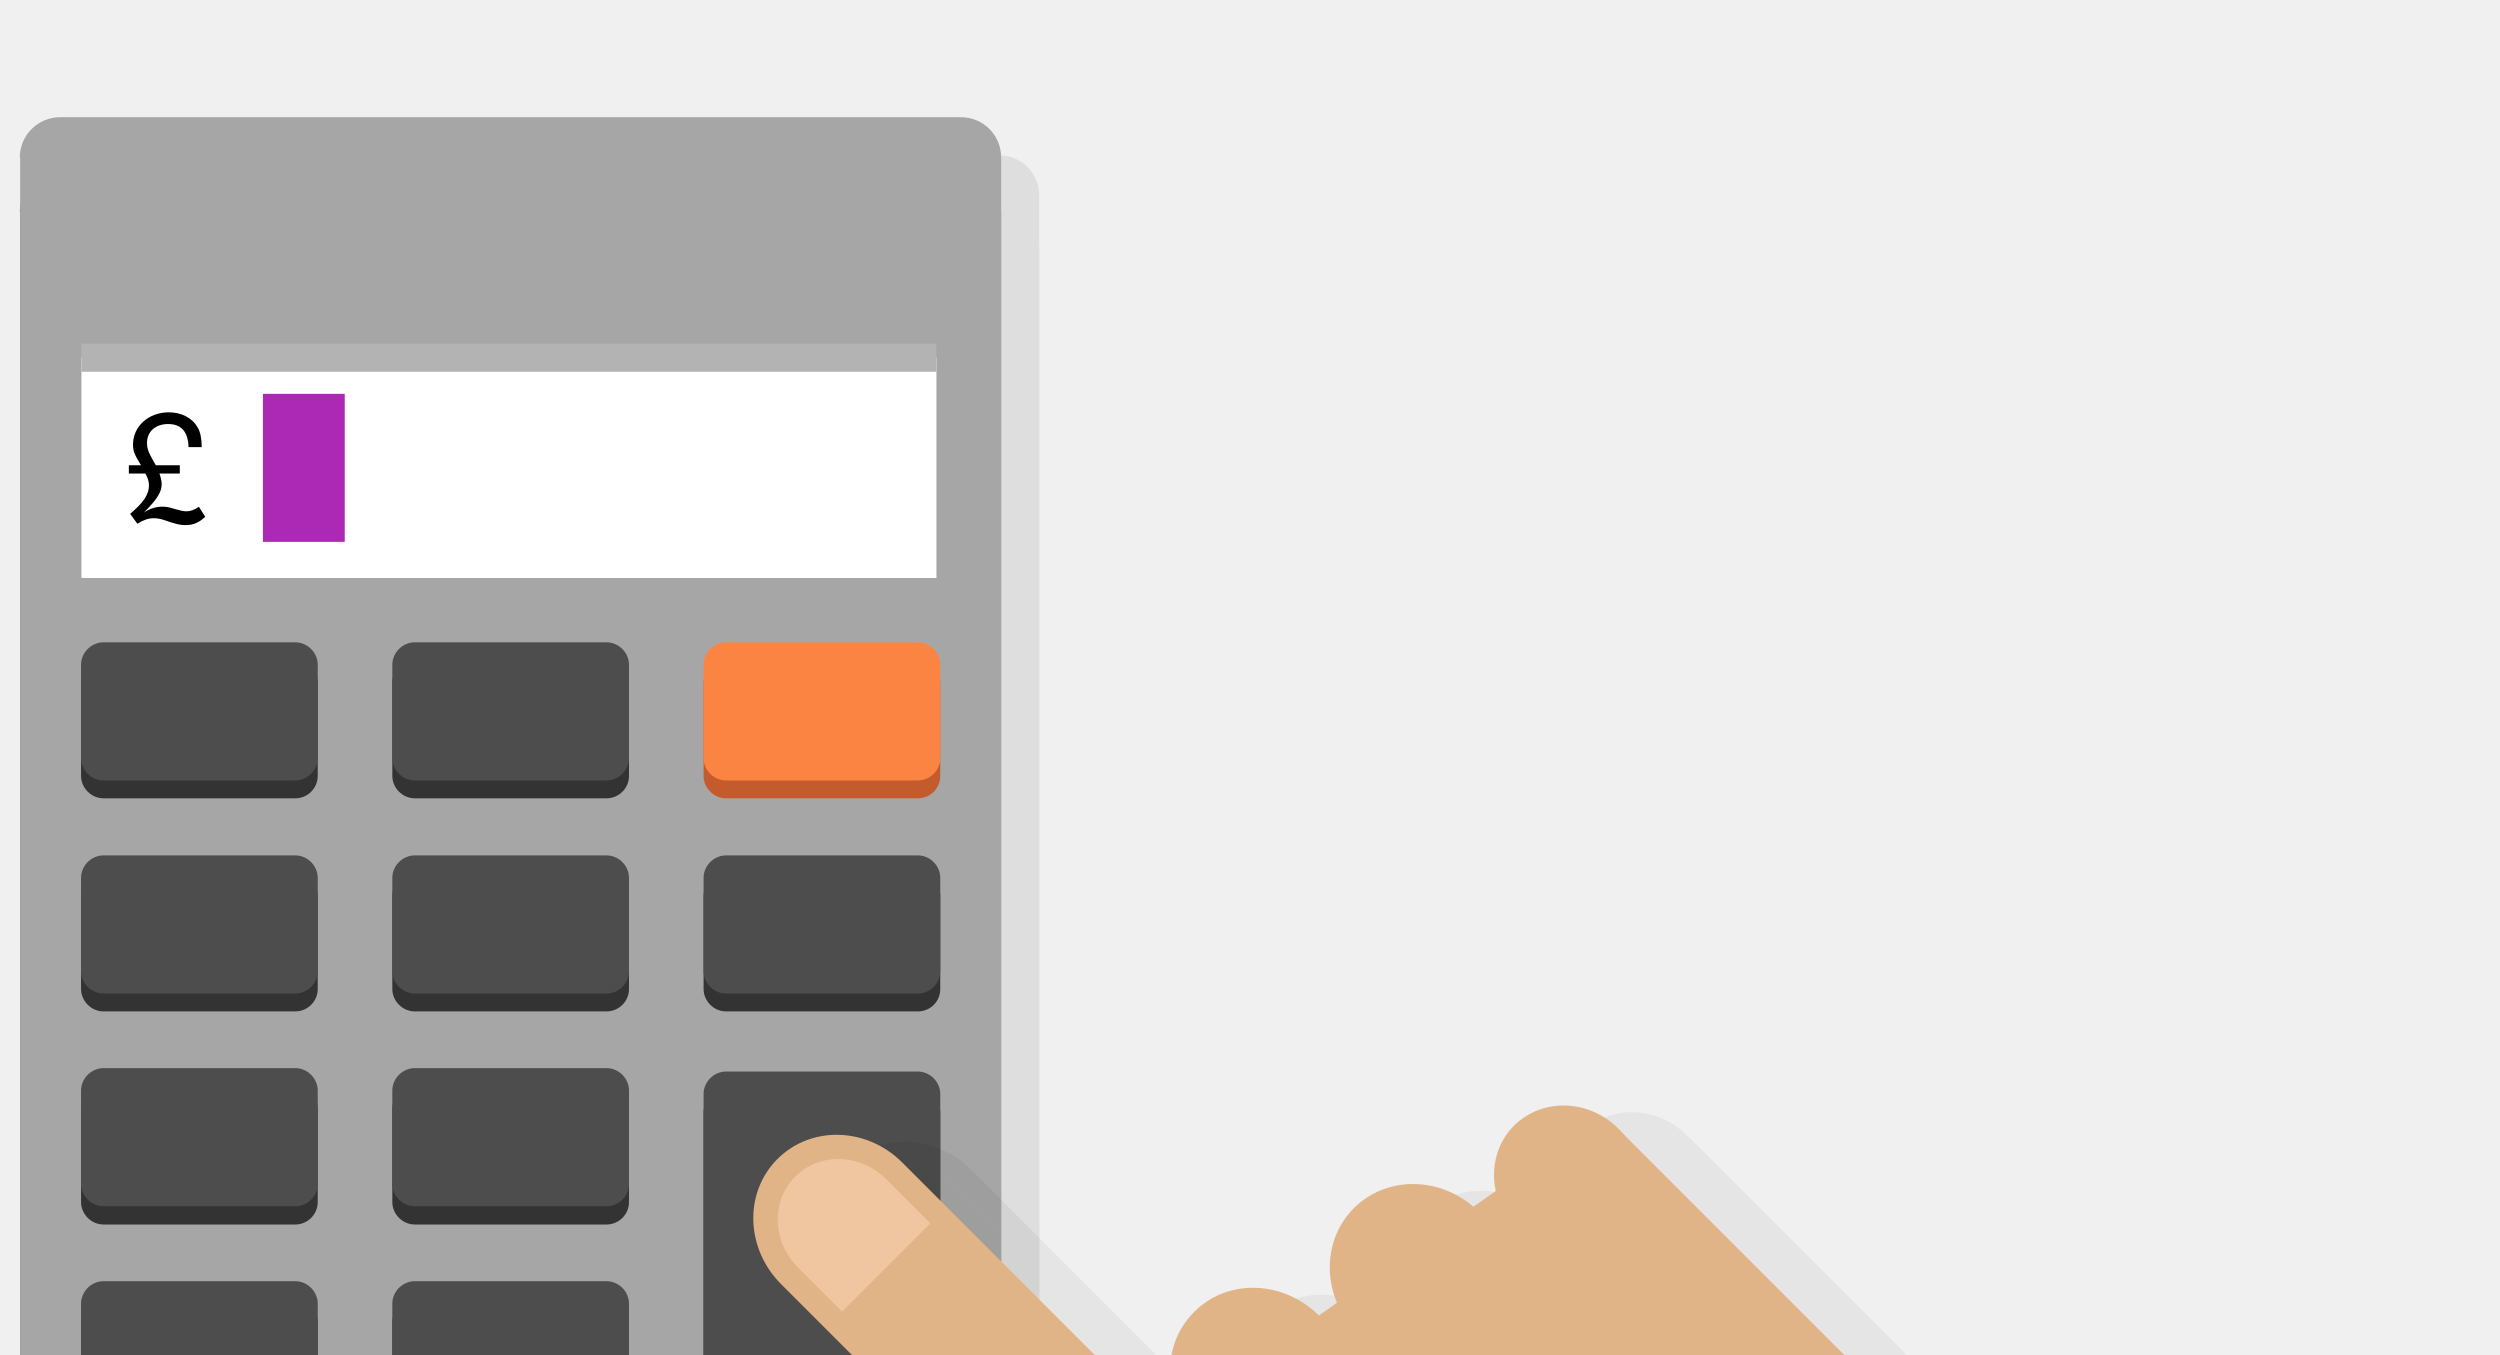
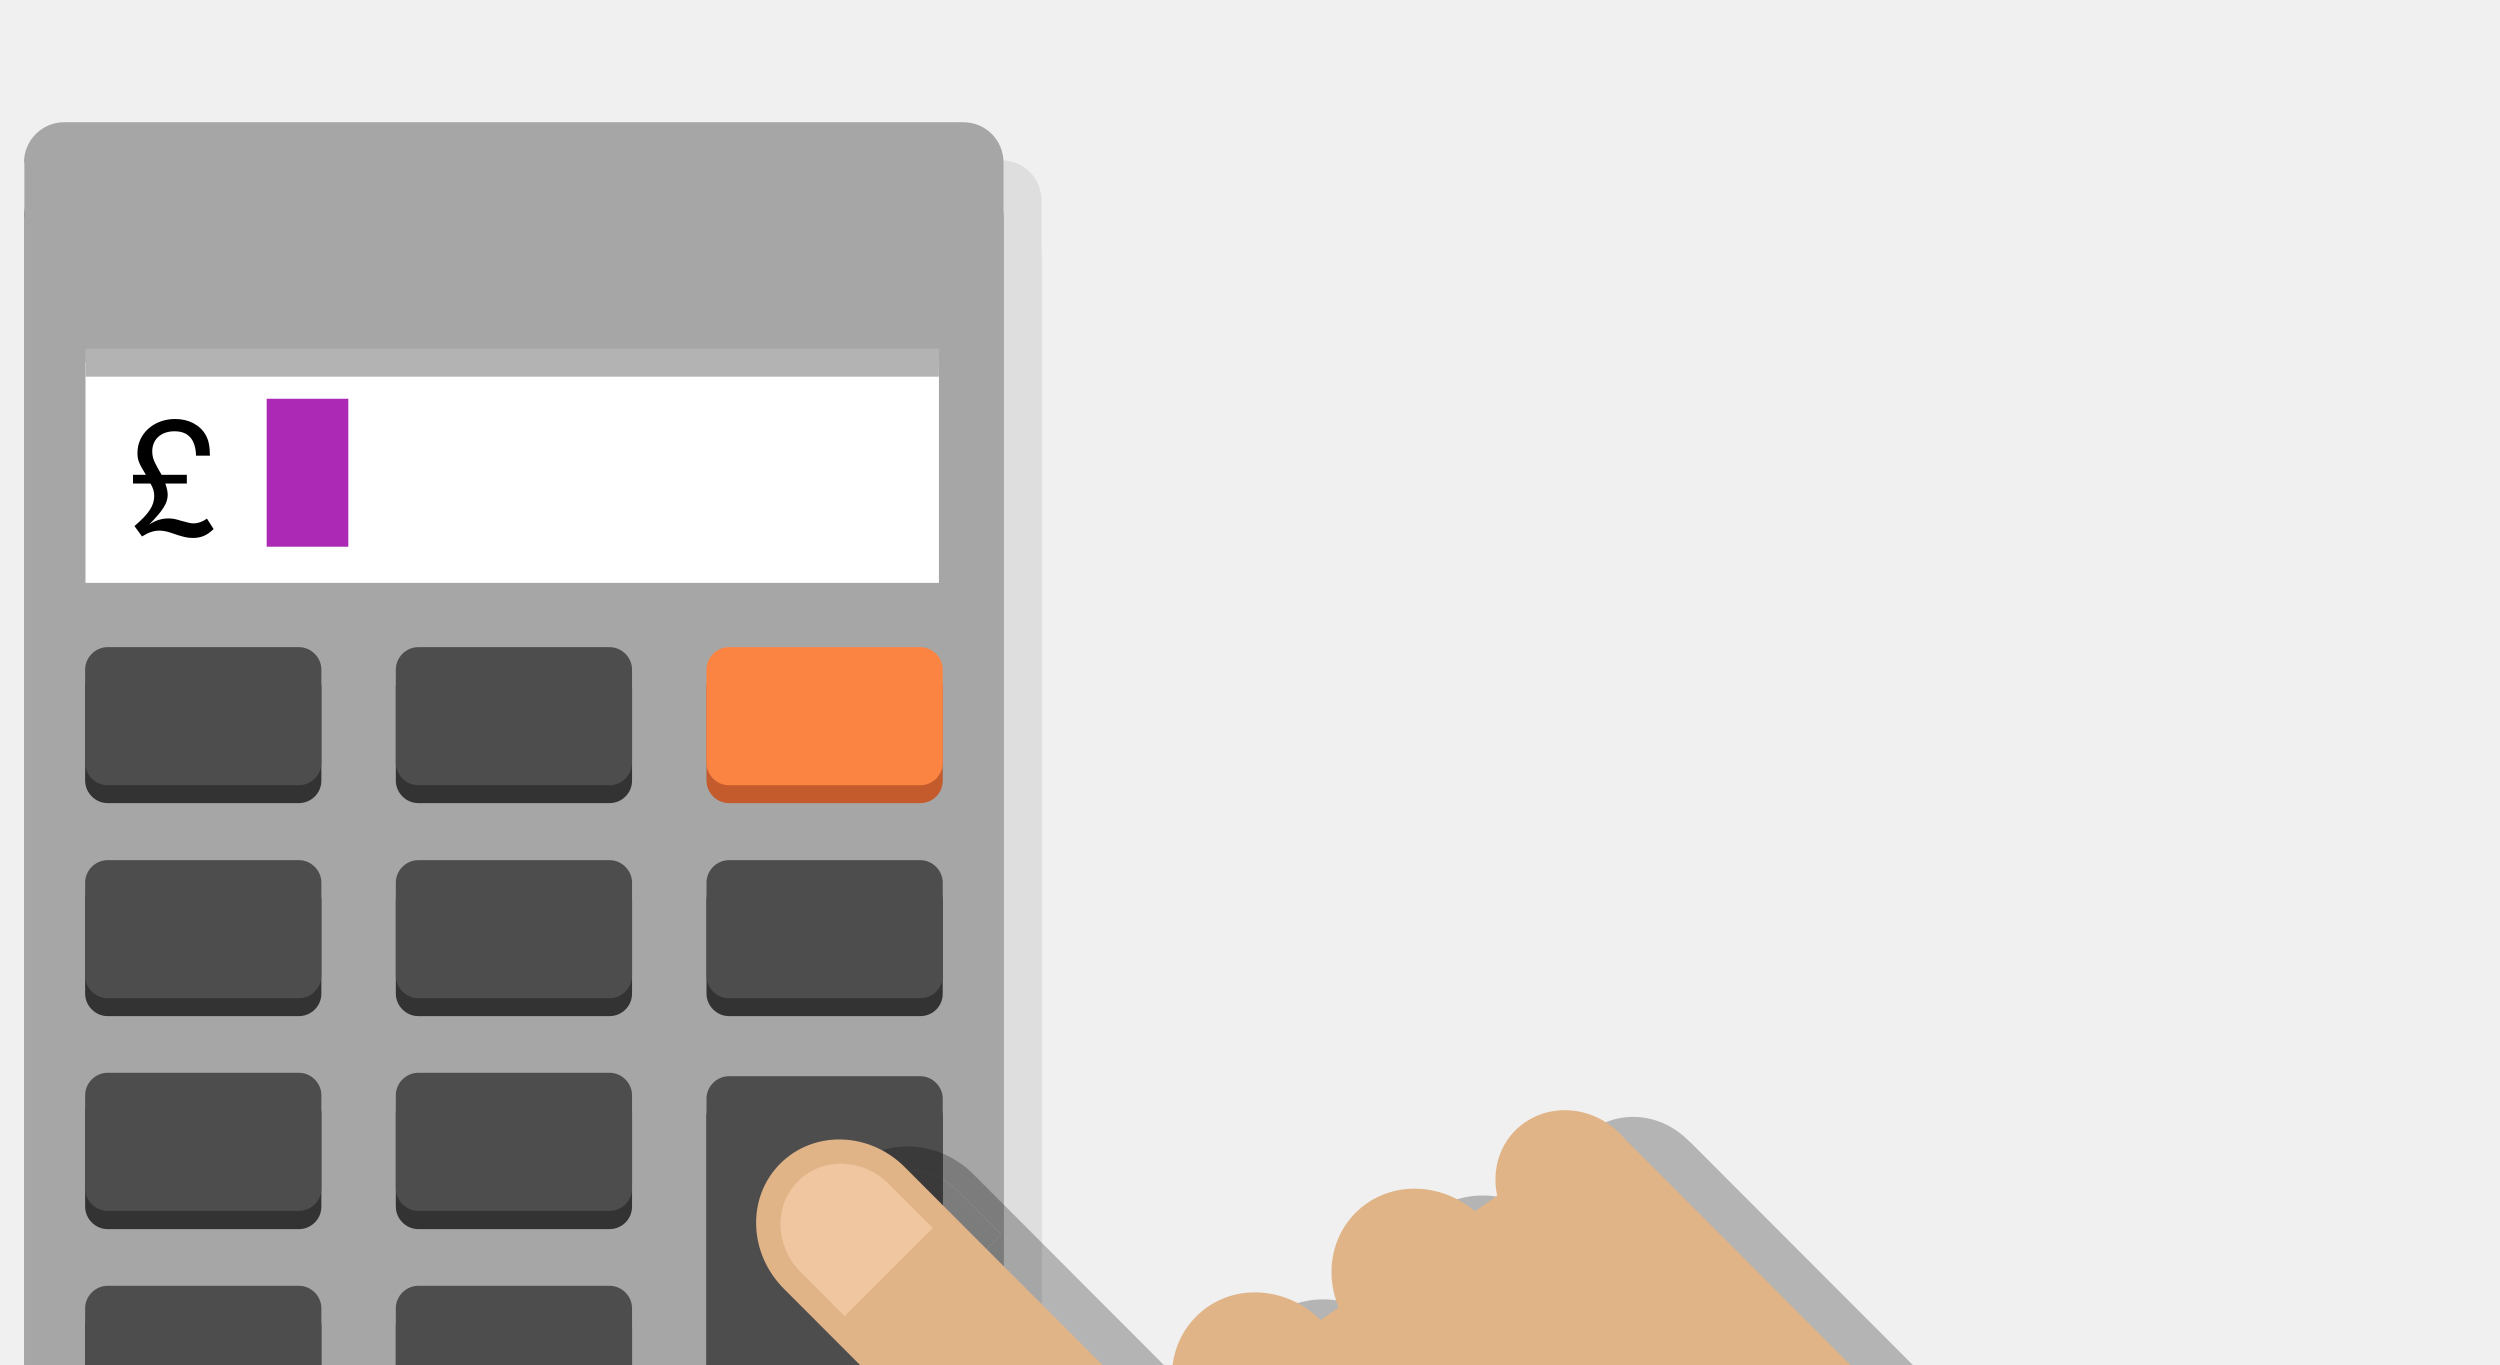
- <svg xmlns="http://www.w3.org/2000/svg" xmlns:xlink="http://www.w3.org/1999/xlink" width="657px" height="356px" viewBox="0 0 657 356" version="1.1">
+ <svg xmlns="http://www.w3.org/2000/svg" xmlns:xlink="http://www.w3.org/1999/xlink" width="394px" height="215px" viewBox="0 0 394 215" version="1.1">
  <defs>
-     <rect id="path-1" x="0.6" y="0.7" width="648.4" height="402.3" />
+     <rect id="path-1" x="0.359" y="0.42" width="388.112" height="241.169" />
  </defs>
  <g id="Page-1" stroke="none" stroke-width="1" fill="none" fill-rule="evenodd">
-     <g id="calchand" transform="translate(-93, -3)">
+     <g id="calchand" transform="translate(-55, -1)">
      <g id="Clipped">
        <g>
          <mask id="mask-2" fill="white">
            <use xlink:href="#path-1" />
          </mask>
          <g id="SVGID_1_" />
          <g id="Group" mask="url(#mask-2)">
-             <g transform="translate(98, 33)">
-               <g id="calc-shadow" opacity="0.25" transform="translate(10, 10)">
-                 <path d="M0.2,25.7 C0.2,19.8 5,15.1 10.8,15.1 L247.5,15.1 C253.4,15.1 258.1,19.8 258.1,25.7 L258.1,373.7 C258.1,379.6 253.3,384.3 247.5,384.3 L10.9,384.3 C5,384.3 0.3,379.6 0.3,373.7 L0.3,25.7 L0.2,25.7 Z" id="Shape" fill="#808080" />
-                 <path d="M0.2,11.4 C0.2,5.5 5,0.8 10.8,0.8 L247.5,0.8 C253.4,0.8 258.1,5.5 258.1,11.4 L258.1,359.4 C258.1,365.3 253.3,370 247.5,370 L10.9,370 C5,370 0.3,365.3 0.3,359.4 L0.3,11.4 L0.2,11.4 Z" id="Shape" fill="#A6A6A6" />
-                 <g id="Group" transform="translate(16, 143)">
-                   <path d="M56.6,36.8 L6.2,36.8 C3,36.8 0.3,34.1 0.3,30.9 L0.3,6.4 C0.3,3.2 3,0.5 6.2,0.5 L56.6,0.5 C59.8,0.5 62.5,3.2 62.5,6.4 L62.5,30.9 C62.5,34.2 59.8,36.8 56.6,36.8 L56.6,36.8 Z" id="Shape" fill="#333333" />
-                   <path d="M138.4,36.8 L88,36.8 C84.8,36.8 82.1,34.1 82.1,30.9 L82.1,6.4 C82.1,3.2 84.8,0.5 88,0.5 L138.4,0.5 C141.6,0.5 144.3,3.2 144.3,6.4 L144.3,30.9 C144.3,34.2 141.6,36.8 138.4,36.8 L138.4,36.8 Z" id="Shape" fill="#333333" />
-                   <path d="M220.2,36.8 L169.8,36.8 C166.6,36.8 163.9,34.1 163.9,30.9 L163.9,6.4 C163.9,3.2 166.6,0.5 169.8,0.5 L220.2,0.5 C223.4,0.5 226.1,3.2 226.1,6.4 L226.1,30.9 C226.1,34.2 223.5,36.8 220.2,36.8 L220.2,36.8 Z" id="Shape" fill="#C45B2C" />
-                   <path d="M56.6,92.8 L6.2,92.8 C3,92.8 0.3,90.1 0.3,86.9 L0.3,62.4 C0.3,59.2 3,56.5 6.2,56.5 L56.6,56.5 C59.8,56.5 62.5,59.2 62.5,62.4 L62.5,86.9 C62.5,90.2 59.8,92.8 56.6,92.8 L56.6,92.8 Z" id="Shape" fill="#333333" />
-                   <path d="M138.4,92.8 L88,92.8 C84.8,92.8 82.1,90.1 82.1,86.9 L82.1,62.4 C82.1,59.2 84.8,56.5 88,56.5 L138.4,56.5 C141.6,56.5 144.3,59.2 144.3,62.4 L144.3,86.9 C144.3,90.2 141.6,92.8 138.4,92.8 L138.4,92.8 Z" id="Shape" fill="#333333" />
-                   <path d="M220.2,92.8 L169.8,92.8 C166.6,92.8 163.9,90.1 163.9,86.9 L163.9,62.4 C163.9,59.2 166.6,56.5 169.8,56.5 L220.2,56.5 C223.4,56.5 226.1,59.2 226.1,62.4 L226.1,86.9 C226.1,90.2 223.5,92.8 220.2,92.8 L220.2,92.8 Z" id="Shape" fill="#333333" />
-                   <path d="M56.6,148.8 L6.2,148.8 C3,148.8 0.3,146.1 0.3,142.9 L0.3,118.4 C0.3,115.2 3,112.5 6.2,112.5 L56.6,112.5 C59.8,112.5 62.5,115.2 62.5,118.4 L62.5,142.9 C62.5,146.2 59.8,148.8 56.6,148.8 L56.6,148.8 Z" id="Shape" fill="#333333" />
-                   <path d="M138.4,148.8 L88,148.8 C84.8,148.8 82.1,146.1 82.1,142.9 L82.1,118.4 C82.1,115.2 84.8,112.5 88,112.5 L138.4,112.5 C141.6,112.5 144.3,115.2 144.3,118.4 L144.3,142.9 C144.3,146.2 141.6,148.8 138.4,148.8 L138.4,148.8 Z" id="Shape" fill="#333333" />
-                   <path d="M56.6,204.8 L6.2,204.8 C3,204.8 0.3,202.1 0.3,198.9 L0.3,174.4 C0.3,171.2 3,168.5 6.2,168.5 L56.6,168.5 C59.8,168.5 62.5,171.2 62.5,174.4 L62.5,198.9 C62.5,202.1 59.8,204.8 56.6,204.8 L56.6,204.8 Z" id="Shape" fill="#333333" />
-                   <path d="M138.4,204.8 L88,204.8 C84.8,204.8 82.1,202.1 82.1,198.9 L82.1,174.4 C82.1,171.2 84.8,168.5 88,168.5 L138.4,168.5 C141.6,168.5 144.3,171.2 144.3,174.4 L144.3,198.9 C144.3,202.1 141.6,204.8 138.4,204.8 L138.4,204.8 Z" id="Shape" fill="#333333" />
-                   <path d="M220.2,204.8 L169.8,204.8 C166.6,204.8 163.9,202.1 163.9,198.9 L163.9,119.3 C163.9,116.1 166.6,113.4 169.8,113.4 L220.2,113.4 C223.4,113.4 226.1,116.1 226.1,119.3 L226.1,198.9 C226.1,202.1 223.5,204.8 220.2,204.8 L220.2,204.8 Z" id="Shape" fill="#333333" />
+             <g transform="translate(57.66217, 18.78356)">
+               <g id="calc-shadow" opacity="0.25" transform="translate(6.983308, 6.99388)">
+                 <path d="M0.12,15.407 C0.12,11.87 2.993,9.052 6.465,9.052 L148.146,9.052 C151.677,9.052 154.491,11.87 154.491,15.407 L154.491,224.024 C154.491,227.561 151.618,230.378 148.146,230.378 L6.524,230.378 C2.993,230.378 0.18,227.561 0.18,224.024 L0.18,15.407 L0.12,15.407 Z" id="Shape" fill="#808080" />
+                 <path d="M0.12,6.834 C0.12,3.297 2.993,0.48 6.465,0.48 L148.146,0.48 C151.677,0.48 154.491,3.297 154.491,6.834 L154.491,215.451 C154.491,218.988 151.618,221.806 148.146,221.806 L6.524,221.806 C2.993,221.806 0.18,218.988 0.18,215.451 L0.18,6.834 L0.12,6.834 Z" id="Shape" fill="#A6A6A6" />
+                 <g id="Group" transform="translate(9.577108, 85.72499)">
+                   <path d="M33.879,22.061 L3.711,22.061 C1.796,22.061 0.18,20.442 0.18,18.524 L0.18,3.837 C0.18,1.918 1.796,0.3 3.711,0.3 L33.879,0.3 C35.794,0.3 37.411,1.918 37.411,3.837 L37.411,18.524 C37.411,20.502 35.794,22.061 33.879,22.061 L33.879,22.061 Z" id="Shape" fill="#333333" />
+                   <path d="M82.842,22.061 L52.674,22.061 C50.759,22.061 49.143,20.442 49.143,18.524 L49.143,3.837 C49.143,1.918 50.759,0.3 52.674,0.3 L82.842,0.3 C84.757,0.3 86.374,1.918 86.374,3.837 L86.374,18.524 C86.374,20.502 84.757,22.061 82.842,22.061 L82.842,22.061 Z" id="Shape" fill="#333333" />
+                   <path d="M131.805,22.061 L101.637,22.061 C99.722,22.061 98.106,20.442 98.106,18.524 L98.106,3.837 C98.106,1.918 99.722,0.3 101.637,0.3 L131.805,0.3 C133.72,0.3 135.337,1.918 135.337,3.837 L135.337,18.524 C135.337,20.502 133.78,22.061 131.805,22.061 L131.805,22.061 Z" id="Shape" fill="#C45B2C" />
+                   <path d="M33.879,55.631 L3.711,55.631 C1.796,55.631 0.18,54.013 0.18,52.094 L0.18,37.407 C0.18,35.489 1.796,33.87 3.711,33.87 L33.879,33.87 C35.794,33.87 37.411,35.489 37.411,37.407 L37.411,52.094 C37.411,54.073 35.794,55.631 33.879,55.631 L33.879,55.631 Z" id="Shape" fill="#333333" />
+                   <path d="M82.842,55.631 L52.674,55.631 C50.759,55.631 49.143,54.013 49.143,52.094 L49.143,37.407 C49.143,35.489 50.759,33.87 52.674,33.87 L82.842,33.87 C84.757,33.87 86.374,35.489 86.374,37.407 L86.374,52.094 C86.374,54.073 84.757,55.631 82.842,55.631 L82.842,55.631 Z" id="Shape" fill="#333333" />
+                   <path d="M131.805,55.631 L101.637,55.631 C99.722,55.631 98.106,54.013 98.106,52.094 L98.106,37.407 C98.106,35.489 99.722,33.87 101.637,33.87 L131.805,33.87 C133.72,33.87 135.337,35.489 135.337,37.407 L135.337,52.094 C135.337,54.073 133.78,55.631 131.805,55.631 L131.805,55.631 Z" id="Shape" fill="#333333" />
+                   <path d="M33.879,89.202 L3.711,89.202 C1.796,89.202 0.18,87.583 0.18,85.665 L0.18,70.978 C0.18,69.06 1.796,67.441 3.711,67.441 L33.879,67.441 C35.794,67.441 37.411,69.06 37.411,70.978 L37.411,85.665 C37.411,87.643 35.794,89.202 33.879,89.202 L33.879,89.202 Z" id="Shape" fill="#333333" />
+                   <path d="M82.842,89.202 L52.674,89.202 C50.759,89.202 49.143,87.583 49.143,85.665 L49.143,70.978 C49.143,69.06 50.759,67.441 52.674,67.441 L82.842,67.441 C84.757,67.441 86.374,69.06 86.374,70.978 L86.374,85.665 C86.374,87.643 84.757,89.202 82.842,89.202 L82.842,89.202 Z" id="Shape" fill="#333333" />
+                   <path d="M33.879,122.773 L3.711,122.773 C1.796,122.773 0.18,121.154 0.18,119.236 L0.18,104.549 C0.18,102.63 1.796,101.012 3.711,101.012 L33.879,101.012 C35.794,101.012 37.411,102.63 37.411,104.549 L37.411,119.236 C37.411,121.154 35.794,122.773 33.879,122.773 L33.879,122.773 Z" id="Shape" fill="#333333" />
+                   <path d="M82.842,122.773 L52.674,122.773 C50.759,122.773 49.143,121.154 49.143,119.236 L49.143,104.549 C49.143,102.63 50.759,101.012 52.674,101.012 L82.842,101.012 C84.757,101.012 86.374,102.63 86.374,104.549 L86.374,119.236 C86.374,121.154 84.757,122.773 82.842,122.773 L82.842,122.773 Z" id="Shape" fill="#333333" />
+                   <path d="M131.805,122.773 L101.637,122.773 C99.722,122.773 98.106,121.154 98.106,119.236 L98.106,71.517 C98.106,69.599 99.722,67.981 101.637,67.981 L131.805,67.981 C133.72,67.981 135.337,69.599 135.337,71.517 L135.337,119.236 C135.337,121.154 133.78,122.773 131.805,122.773 L131.805,122.773 Z" id="Shape" fill="#333333" />
                </g>
-                 <rect id="Rectangle-path" fill="#FFFFFF" x="16.4" y="63.9" width="224.7" height="58" />
-                 <rect id="Rectangle-path" fill="#B3B3B3" x="16.4" y="60.3" width="224.7" height="7.4" />
-                 <g id="Group" transform="translate(16, 138)">
-                   <path d="M56.6,37.1 L6.2,37.1 C3,37.1 0.3,34.4 0.3,31.2 L0.3,6.7 C0.3,3.5 3,0.8 6.2,0.8 L56.6,0.8 C59.8,0.8 62.5,3.5 62.5,6.7 L62.5,31.2 C62.5,34.4 59.8,37.1 56.6,37.1 L56.6,37.1 Z" id="Shape" fill="#4D4D4D" />
-                   <path d="M138.4,37.1 L88,37.1 C84.8,37.1 82.1,34.4 82.1,31.2 L82.1,6.7 C82.1,3.5 84.8,0.8 88,0.8 L138.4,0.8 C141.6,0.8 144.3,3.5 144.3,6.7 L144.3,31.2 C144.3,34.4 141.6,37.1 138.4,37.1 L138.4,37.1 Z" id="Shape" fill="#4D4D4D" />
-                   <path d="M220.2,37.1 L169.8,37.1 C166.6,37.1 163.9,34.4 163.9,31.2 L163.9,6.7 C163.9,3.5 166.6,0.8 169.8,0.8 L220.2,0.8 C223.4,0.8 226.1,3.5 226.1,6.7 L226.1,31.2 C226.1,34.4 223.5,37.1 220.2,37.1 L220.2,37.1 Z" id="Shape" fill="#FC8442" />
-                   <path d="M56.6,93.1 L6.2,93.1 C3,93.1 0.3,90.4 0.3,87.2 L0.3,62.7 C0.3,59.5 3,56.8 6.2,56.8 L56.6,56.8 C59.8,56.8 62.5,59.5 62.5,62.7 L62.5,87.2 C62.5,90.4 59.8,93.1 56.6,93.1 L56.6,93.1 Z" id="Shape" fill="#4D4D4D" />
-                   <path d="M138.4,93.1 L88,93.1 C84.8,93.1 82.1,90.4 82.1,87.2 L82.1,62.7 C82.1,59.5 84.8,56.8 88,56.8 L138.4,56.8 C141.6,56.8 144.3,59.5 144.3,62.7 L144.3,87.2 C144.3,90.4 141.6,93.1 138.4,93.1 L138.4,93.1 Z" id="Shape" fill="#4D4D4D" />
-                   <path d="M220.2,93.1 L169.8,93.1 C166.6,93.1 163.9,90.4 163.9,87.2 L163.9,62.7 C163.9,59.5 166.6,56.8 169.8,56.8 L220.2,56.8 C223.4,56.8 226.1,59.5 226.1,62.7 L226.1,87.2 C226.1,90.4 223.5,93.1 220.2,93.1 L220.2,93.1 Z" id="Shape" fill="#4D4D4D" />
-                   <path d="M56.6,149 L6.2,149 C3,149 0.3,146.3 0.3,143.1 L0.3,118.6 C0.3,115.4 3,112.7 6.2,112.7 L56.6,112.7 C59.8,112.7 62.5,115.4 62.5,118.6 L62.5,143.1 C62.5,146.4 59.8,149 56.6,149 L56.6,149 Z" id="Shape" fill="#4D4D4D" />
-                   <path d="M138.4,149 L88,149 C84.8,149 82.1,146.3 82.1,143.1 L82.1,118.6 C82.1,115.4 84.8,112.7 88,112.7 L138.4,112.7 C141.6,112.7 144.3,115.4 144.3,118.6 L144.3,143.1 C144.3,146.4 141.6,149 138.4,149 L138.4,149 Z" id="Shape" fill="#4D4D4D" />
-                   <path d="M56.6,205 L6.2,205 C3,205 0.3,202.3 0.3,199.1 L0.3,174.6 C0.3,171.4 3,168.7 6.2,168.7 L56.6,168.7 C59.8,168.7 62.5,171.4 62.5,174.6 L62.5,199.1 C62.5,202.4 59.8,205 56.6,205 L56.6,205 Z" id="Shape" fill="#4D4D4D" />
-                   <path d="M138.4,205 L88,205 C84.8,205 82.1,202.3 82.1,199.1 L82.1,174.6 C82.1,171.4 84.8,168.7 88,168.7 L138.4,168.7 C141.6,168.7 144.3,171.4 144.3,174.6 L144.3,199.1 C144.3,202.4 141.6,205 138.4,205 L138.4,205 Z" id="Shape" fill="#4D4D4D" />
-                   <path d="M220.2,205 L169.8,205 C166.6,205 163.9,202.3 163.9,199.1 L163.9,119.5 C163.9,116.3 166.6,113.6 169.8,113.6 L220.2,113.6 C223.4,113.6 226.1,116.3 226.1,119.5 L226.1,199.1 C226.1,202.4 223.5,205 220.2,205 L220.2,205 Z" id="Shape" fill="#4D4D4D" />
+                 <rect id="Rectangle-path" fill="#FFFFFF" x="9.817" y="38.306" width="134.499" height="34.77" />
+                 <rect id="Rectangle-path" fill="#B3B3B3" x="9.817" y="36.148" width="134.499" height="4.436" />
+                 <g id="Group" transform="translate(9.577108, 82.72761)">
+                   <path d="M33.879,22.241 L3.711,22.241 C1.796,22.241 0.18,20.622 0.18,18.704 L0.18,4.016 C0.18,2.098 1.796,0.48 3.711,0.48 L33.879,0.48 C35.794,0.48 37.411,2.098 37.411,4.016 L37.411,18.704 C37.411,20.622 35.794,22.241 33.879,22.241 L33.879,22.241 Z" id="Shape" fill="#4D4D4D" />
+                   <path d="M82.842,22.241 L52.674,22.241 C50.759,22.241 49.143,20.622 49.143,18.704 L49.143,4.016 C49.143,2.098 50.759,0.48 52.674,0.48 L82.842,0.48 C84.757,0.48 86.374,2.098 86.374,4.016 L86.374,18.704 C86.374,20.622 84.757,22.241 82.842,22.241 L82.842,22.241 Z" id="Shape" fill="#4D4D4D" />
+                   <path d="M131.805,22.241 L101.637,22.241 C99.722,22.241 98.106,20.622 98.106,18.704 L98.106,4.016 C98.106,2.098 99.722,0.48 101.637,0.48 L131.805,0.48 C133.72,0.48 135.337,2.098 135.337,4.016 L135.337,18.704 C135.337,20.622 133.78,22.241 131.805,22.241 L131.805,22.241 Z" id="Shape" fill="#FC8442" />
+                   <path d="M33.879,55.811 L3.711,55.811 C1.796,55.811 0.18,54.193 0.18,52.274 L0.18,37.587 C0.18,35.669 1.796,34.05 3.711,34.05 L33.879,34.05 C35.794,34.05 37.411,35.669 37.411,37.587 L37.411,52.274 C37.411,54.193 35.794,55.811 33.879,55.811 L33.879,55.811 Z" id="Shape" fill="#4D4D4D" />
+                   <path d="M82.842,55.811 L52.674,55.811 C50.759,55.811 49.143,54.193 49.143,52.274 L49.143,37.587 C49.143,35.669 50.759,34.05 52.674,34.05 L82.842,34.05 C84.757,34.05 86.374,35.669 86.374,37.587 L86.374,52.274 C86.374,54.193 84.757,55.811 82.842,55.811 L82.842,55.811 Z" id="Shape" fill="#4D4D4D" />
+                   <path d="M131.805,55.811 L101.637,55.811 C99.722,55.811 98.106,54.193 98.106,52.274 L98.106,37.587 C98.106,35.669 99.722,34.05 101.637,34.05 L131.805,34.05 C133.72,34.05 135.337,35.669 135.337,37.587 L135.337,52.274 C135.337,54.193 133.78,55.811 131.805,55.811 L131.805,55.811 Z" id="Shape" fill="#4D4D4D" />
+                   <path d="M33.879,89.322 L3.711,89.322 C1.796,89.322 0.18,87.703 0.18,85.785 L0.18,71.098 C0.18,69.179 1.796,67.561 3.711,67.561 L33.879,67.561 C35.794,67.561 37.411,69.179 37.411,71.098 L37.411,85.785 C37.411,87.763 35.794,89.322 33.879,89.322 L33.879,89.322 Z" id="Shape" fill="#4D4D4D" />
+                   <path d="M82.842,89.322 L52.674,89.322 C50.759,89.322 49.143,87.703 49.143,85.785 L49.143,71.098 C49.143,69.179 50.759,67.561 52.674,67.561 L82.842,67.561 C84.757,67.561 86.374,69.179 86.374,71.098 L86.374,85.785 C86.374,87.763 84.757,89.322 82.842,89.322 L82.842,89.322 Z" id="Shape" fill="#4D4D4D" />
+                   <path d="M33.879,122.892 L3.711,122.892 C1.796,122.892 0.18,121.274 0.18,119.356 L0.18,104.668 C0.18,102.75 1.796,101.132 3.711,101.132 L33.879,101.132 C35.794,101.132 37.411,102.75 37.411,104.668 L37.411,119.356 C37.411,121.334 35.794,122.892 33.879,122.892 L33.879,122.892 Z" id="Shape" fill="#4D4D4D" />
+                   <path d="M82.842,122.892 L52.674,122.892 C50.759,122.892 49.143,121.274 49.143,119.356 L49.143,104.668 C49.143,102.75 50.759,101.132 52.674,101.132 L82.842,101.132 C84.757,101.132 86.374,102.75 86.374,104.668 L86.374,119.356 C86.374,121.334 84.757,122.892 82.842,122.892 L82.842,122.892 Z" id="Shape" fill="#4D4D4D" />
+                   <path d="M131.805,122.892 L101.637,122.892 C99.722,122.892 98.106,121.274 98.106,119.356 L98.106,71.637 C98.106,69.719 99.722,68.1 101.637,68.1 L131.805,68.1 C133.72,68.1 135.337,69.719 135.337,71.637 L135.337,119.356 C135.337,121.334 133.78,122.892 131.805,122.892 L131.805,122.892 Z" id="Shape" fill="#4D4D4D" />
                </g>
-                 <text id="£" fill="#000000" font-family="Helvetica" font-size="39.415" font-weight="normal">
-                   <tspan x="27.833" y="107.093">£</tspan>
+                 <text id="£" fill="#000000" font-family="Helvetica" font-size="39.321" font-weight="normal">
+                   <tspan x="16.66" y="79.419">£</tspan>
                </text>
-                 <rect id="Rectangle-path" fill="#AC29B5" x="64.1" y="73.5" width="21.5" height="38.9" />
+                 <rect id="Rectangle-path" fill="#AC29B5" x="38.368" y="44.061" width="12.869" height="23.32" />
              </g>
-               <g id="Group-Copy">
-                 <path d="M0.2,25.7 C0.2,19.8 5,15.1 10.8,15.1 L247.5,15.1 C253.4,15.1 258.1,19.8 258.1,25.7 L258.1,373.7 C258.1,379.6 253.3,384.3 247.5,384.3 L10.9,384.3 C5,384.3 0.3,379.6 0.3,373.7 L0.3,25.7 L0.2,25.7 Z" id="Shape" fill="#808080" />
-                 <path d="M0.2,11.4 C0.2,5.5 5,0.8 10.8,0.8 L247.5,0.8 C253.4,0.8 258.1,5.5 258.1,11.4 L258.1,359.4 C258.1,365.3 253.3,370 247.5,370 L10.9,370 C5,370 0.3,365.3 0.3,359.4 L0.3,11.4 L0.2,11.4 Z" id="Shape" fill="#A6A6A6" />
-                 <g id="Group" transform="translate(16, 143)">
-                   <path d="M56.6,36.8 L6.2,36.8 C3,36.8 0.3,34.1 0.3,30.9 L0.3,6.4 C0.3,3.2 3,0.5 6.2,0.5 L56.6,0.5 C59.8,0.5 62.5,3.2 62.5,6.4 L62.5,30.9 C62.5,34.2 59.8,36.8 56.6,36.8 L56.6,36.8 Z" id="Shape" fill="#333333" />
-                   <path d="M138.4,36.8 L88,36.8 C84.8,36.8 82.1,34.1 82.1,30.9 L82.1,6.4 C82.1,3.2 84.8,0.5 88,0.5 L138.4,0.5 C141.6,0.5 144.3,3.2 144.3,6.4 L144.3,30.9 C144.3,34.2 141.6,36.8 138.4,36.8 L138.4,36.8 Z" id="Shape" fill="#333333" />
-                   <path d="M220.2,36.8 L169.8,36.8 C166.6,36.8 163.9,34.1 163.9,30.9 L163.9,6.4 C163.9,3.2 166.6,0.5 169.8,0.5 L220.2,0.5 C223.4,0.5 226.1,3.2 226.1,6.4 L226.1,30.9 C226.1,34.2 223.5,36.8 220.2,36.8 L220.2,36.8 Z" id="Shape" fill="#C45B2C" />
-                   <path d="M56.6,92.8 L6.2,92.8 C3,92.8 0.3,90.1 0.3,86.9 L0.3,62.4 C0.3,59.2 3,56.5 6.2,56.5 L56.6,56.5 C59.8,56.5 62.5,59.2 62.5,62.4 L62.5,86.9 C62.5,90.2 59.8,92.8 56.6,92.8 L56.6,92.8 Z" id="Shape" fill="#333333" />
-                   <path d="M138.4,92.8 L88,92.8 C84.8,92.8 82.1,90.1 82.1,86.9 L82.1,62.4 C82.1,59.2 84.8,56.5 88,56.5 L138.4,56.5 C141.6,56.5 144.3,59.2 144.3,62.4 L144.3,86.9 C144.3,90.2 141.6,92.8 138.4,92.8 L138.4,92.8 Z" id="Shape" fill="#333333" />
-                   <path d="M220.2,92.8 L169.8,92.8 C166.6,92.8 163.9,90.1 163.9,86.9 L163.9,62.4 C163.9,59.2 166.6,56.5 169.8,56.5 L220.2,56.5 C223.4,56.5 226.1,59.2 226.1,62.4 L226.1,86.9 C226.1,90.2 223.5,92.8 220.2,92.8 L220.2,92.8 Z" id="Shape" fill="#333333" />
-                   <path d="M56.6,148.8 L6.2,148.8 C3,148.8 0.3,146.1 0.3,142.9 L0.3,118.4 C0.3,115.2 3,112.5 6.2,112.5 L56.6,112.5 C59.8,112.5 62.5,115.2 62.5,118.4 L62.5,142.9 C62.5,146.2 59.8,148.8 56.6,148.8 L56.6,148.8 Z" id="Shape" fill="#333333" />
-                   <path d="M138.4,148.8 L88,148.8 C84.8,148.8 82.1,146.1 82.1,142.9 L82.1,118.4 C82.1,115.2 84.8,112.5 88,112.5 L138.4,112.5 C141.6,112.5 144.3,115.2 144.3,118.4 L144.3,142.9 C144.3,146.2 141.6,148.8 138.4,148.8 L138.4,148.8 Z" id="Shape" fill="#333333" />
-                   <path d="M56.6,204.8 L6.2,204.8 C3,204.8 0.3,202.1 0.3,198.9 L0.3,174.4 C0.3,171.2 3,168.5 6.2,168.5 L56.6,168.5 C59.8,168.5 62.5,171.2 62.5,174.4 L62.5,198.9 C62.5,202.1 59.8,204.8 56.6,204.8 L56.6,204.8 Z" id="Shape" fill="#333333" />
-                   <path d="M138.4,204.8 L88,204.8 C84.8,204.8 82.1,202.1 82.1,198.9 L82.1,174.4 C82.1,171.2 84.8,168.5 88,168.5 L138.4,168.5 C141.6,168.5 144.3,171.2 144.3,174.4 L144.3,198.9 C144.3,202.1 141.6,204.8 138.4,204.8 L138.4,204.8 Z" id="Shape" fill="#333333" />
-                   <path d="M220.2,204.8 L169.8,204.8 C166.6,204.8 163.9,202.1 163.9,198.9 L163.9,119.3 C163.9,116.1 166.6,113.4 169.8,113.4 L220.2,113.4 C223.4,113.4 226.1,116.1 226.1,119.3 L226.1,198.9 C226.1,202.1 223.5,204.8 220.2,204.8 L220.2,204.8 Z" id="Shape" fill="#333333" />
+               <g id="Group-Copy" transform="translate(0.997615, 0.999126)">
+                 <path d="M0.12,15.407 C0.12,11.87 2.993,9.052 6.465,9.052 L148.146,9.052 C151.677,9.052 154.491,11.87 154.491,15.407 L154.491,224.024 C154.491,227.561 151.618,230.378 148.146,230.378 L6.524,230.378 C2.993,230.378 0.18,227.561 0.18,224.024 L0.18,15.407 L0.12,15.407 Z" id="Shape" fill="#808080" />
+                 <path d="M0.12,6.834 C0.12,3.297 2.993,0.48 6.465,0.48 L148.146,0.48 C151.677,0.48 154.491,3.297 154.491,6.834 L154.491,215.451 C154.491,218.988 151.618,221.806 148.146,221.806 L6.524,221.806 C2.993,221.806 0.18,218.988 0.18,215.451 L0.18,6.834 L0.12,6.834 Z" id="Shape" fill="#A6A6A6" />
+                 <g id="Group" transform="translate(9.577108, 85.72499)">
+                   <path d="M33.879,22.061 L3.711,22.061 C1.796,22.061 0.18,20.442 0.18,18.524 L0.18,3.837 C0.18,1.918 1.796,0.3 3.711,0.3 L33.879,0.3 C35.794,0.3 37.411,1.918 37.411,3.837 L37.411,18.524 C37.411,20.502 35.794,22.061 33.879,22.061 L33.879,22.061 Z" id="Shape" fill="#333333" />
+                   <path d="M82.842,22.061 L52.674,22.061 C50.759,22.061 49.143,20.442 49.143,18.524 L49.143,3.837 C49.143,1.918 50.759,0.3 52.674,0.3 L82.842,0.3 C84.757,0.3 86.374,1.918 86.374,3.837 L86.374,18.524 C86.374,20.502 84.757,22.061 82.842,22.061 L82.842,22.061 Z" id="Shape" fill="#333333" />
+                   <path d="M131.805,22.061 L101.637,22.061 C99.722,22.061 98.106,20.442 98.106,18.524 L98.106,3.837 C98.106,1.918 99.722,0.3 101.637,0.3 L131.805,0.3 C133.72,0.3 135.337,1.918 135.337,3.837 L135.337,18.524 C135.337,20.502 133.78,22.061 131.805,22.061 L131.805,22.061 Z" id="Shape" fill="#C45B2C" />
+                   <path d="M33.879,55.631 L3.711,55.631 C1.796,55.631 0.18,54.013 0.18,52.094 L0.18,37.407 C0.18,35.489 1.796,33.87 3.711,33.87 L33.879,33.87 C35.794,33.87 37.411,35.489 37.411,37.407 L37.411,52.094 C37.411,54.073 35.794,55.631 33.879,55.631 L33.879,55.631 Z" id="Shape" fill="#333333" />
+                   <path d="M82.842,55.631 L52.674,55.631 C50.759,55.631 49.143,54.013 49.143,52.094 L49.143,37.407 C49.143,35.489 50.759,33.87 52.674,33.87 L82.842,33.87 C84.757,33.87 86.374,35.489 86.374,37.407 L86.374,52.094 C86.374,54.073 84.757,55.631 82.842,55.631 L82.842,55.631 Z" id="Shape" fill="#333333" />
+                   <path d="M131.805,55.631 L101.637,55.631 C99.722,55.631 98.106,54.013 98.106,52.094 L98.106,37.407 C98.106,35.489 99.722,33.87 101.637,33.87 L131.805,33.87 C133.72,33.87 135.337,35.489 135.337,37.407 L135.337,52.094 C135.337,54.073 133.78,55.631 131.805,55.631 L131.805,55.631 Z" id="Shape" fill="#333333" />
+                   <path d="M33.879,89.202 L3.711,89.202 C1.796,89.202 0.18,87.583 0.18,85.665 L0.18,70.978 C0.18,69.06 1.796,67.441 3.711,67.441 L33.879,67.441 C35.794,67.441 37.411,69.06 37.411,70.978 L37.411,85.665 C37.411,87.643 35.794,89.202 33.879,89.202 L33.879,89.202 Z" id="Shape" fill="#333333" />
+                   <path d="M82.842,89.202 L52.674,89.202 C50.759,89.202 49.143,87.583 49.143,85.665 L49.143,70.978 C49.143,69.06 50.759,67.441 52.674,67.441 L82.842,67.441 C84.757,67.441 86.374,69.06 86.374,70.978 L86.374,85.665 C86.374,87.643 84.757,89.202 82.842,89.202 L82.842,89.202 Z" id="Shape" fill="#333333" />
+                   <path d="M33.879,122.773 L3.711,122.773 C1.796,122.773 0.18,121.154 0.18,119.236 L0.18,104.549 C0.18,102.63 1.796,101.012 3.711,101.012 L33.879,101.012 C35.794,101.012 37.411,102.63 37.411,104.549 L37.411,119.236 C37.411,121.154 35.794,122.773 33.879,122.773 L33.879,122.773 Z" id="Shape" fill="#333333" />
+                   <path d="M82.842,122.773 L52.674,122.773 C50.759,122.773 49.143,121.154 49.143,119.236 L49.143,104.549 C49.143,102.63 50.759,101.012 52.674,101.012 L82.842,101.012 C84.757,101.012 86.374,102.63 86.374,104.549 L86.374,119.236 C86.374,121.154 84.757,122.773 82.842,122.773 L82.842,122.773 Z" id="Shape" fill="#333333" />
+                   <path d="M131.805,122.773 L101.637,122.773 C99.722,122.773 98.106,121.154 98.106,119.236 L98.106,71.517 C98.106,69.599 99.722,67.981 101.637,67.981 L131.805,67.981 C133.72,67.981 135.337,69.599 135.337,71.517 L135.337,119.236 C135.337,121.154 133.78,122.773 131.805,122.773 L131.805,122.773 Z" id="Shape" fill="#333333" />
                </g>
-                 <rect id="Rectangle-path" fill="#FFFFFF" x="16.4" y="63.9" width="224.7" height="58" />
-                 <rect id="Rectangle-path" fill="#B3B3B3" x="16.4" y="60.3" width="224.7" height="7.4" />
-                 <g id="Group" transform="translate(16, 138)">
-                   <path d="M56.6,37.1 L6.2,37.1 C3,37.1 0.3,34.4 0.3,31.2 L0.3,6.7 C0.3,3.5 3,0.8 6.2,0.8 L56.6,0.8 C59.8,0.8 62.5,3.5 62.5,6.7 L62.5,31.2 C62.5,34.4 59.8,37.1 56.6,37.1 L56.6,37.1 Z" id="Shape" fill="#4D4D4D" />
-                   <path d="M138.4,37.1 L88,37.1 C84.8,37.1 82.1,34.4 82.1,31.2 L82.1,6.7 C82.1,3.5 84.8,0.8 88,0.8 L138.4,0.8 C141.6,0.8 144.3,3.5 144.3,6.7 L144.3,31.2 C144.3,34.4 141.6,37.1 138.4,37.1 L138.4,37.1 Z" id="Shape" fill="#4D4D4D" />
-                   <path d="M220.2,37.1 L169.8,37.1 C166.6,37.1 163.9,34.4 163.9,31.2 L163.9,6.7 C163.9,3.5 166.6,0.8 169.8,0.8 L220.2,0.8 C223.4,0.8 226.1,3.5 226.1,6.7 L226.1,31.2 C226.1,34.4 223.5,37.1 220.2,37.1 L220.2,37.1 Z" id="Shape" fill="#FC8442" />
-                   <path d="M56.6,93.1 L6.2,93.1 C3,93.1 0.3,90.4 0.3,87.2 L0.3,62.7 C0.3,59.5 3,56.8 6.2,56.8 L56.6,56.8 C59.8,56.8 62.5,59.5 62.5,62.7 L62.5,87.2 C62.5,90.4 59.8,93.1 56.6,93.1 L56.6,93.1 Z" id="Shape" fill="#4D4D4D" />
-                   <path d="M138.4,93.1 L88,93.1 C84.8,93.1 82.1,90.4 82.1,87.2 L82.1,62.7 C82.1,59.5 84.8,56.8 88,56.8 L138.4,56.8 C141.6,56.8 144.3,59.5 144.3,62.7 L144.3,87.2 C144.3,90.4 141.6,93.1 138.4,93.1 L138.4,93.1 Z" id="Shape" fill="#4D4D4D" />
-                   <path d="M220.2,93.1 L169.8,93.1 C166.6,93.1 163.9,90.4 163.9,87.2 L163.9,62.7 C163.9,59.5 166.6,56.8 169.8,56.8 L220.2,56.8 C223.4,56.8 226.1,59.5 226.1,62.7 L226.1,87.2 C226.1,90.4 223.5,93.1 220.2,93.1 L220.2,93.1 Z" id="Shape" fill="#4D4D4D" />
-                   <path d="M56.6,149 L6.2,149 C3,149 0.3,146.3 0.3,143.1 L0.3,118.6 C0.3,115.4 3,112.7 6.2,112.7 L56.6,112.7 C59.8,112.7 62.5,115.4 62.5,118.6 L62.5,143.1 C62.5,146.4 59.8,149 56.6,149 L56.6,149 Z" id="Shape" fill="#4D4D4D" />
-                   <path d="M138.4,149 L88,149 C84.8,149 82.1,146.3 82.1,143.1 L82.1,118.6 C82.1,115.4 84.8,112.7 88,112.7 L138.4,112.7 C141.6,112.7 144.3,115.4 144.3,118.6 L144.3,143.1 C144.3,146.4 141.6,149 138.4,149 L138.4,149 Z" id="Shape" fill="#4D4D4D" />
-                   <path d="M56.6,205 L6.2,205 C3,205 0.3,202.3 0.3,199.1 L0.3,174.6 C0.3,171.4 3,168.7 6.2,168.7 L56.6,168.7 C59.8,168.7 62.5,171.4 62.5,174.6 L62.5,199.1 C62.5,202.4 59.8,205 56.6,205 L56.6,205 Z" id="Shape" fill="#4D4D4D" />
-                   <path d="M138.4,205 L88,205 C84.8,205 82.1,202.3 82.1,199.1 L82.1,174.6 C82.1,171.4 84.8,168.7 88,168.7 L138.4,168.7 C141.6,168.7 144.3,171.4 144.3,174.6 L144.3,199.1 C144.3,202.4 141.6,205 138.4,205 L138.4,205 Z" id="Shape" fill="#4D4D4D" />
-                   <path d="M220.2,205 L169.8,205 C166.6,205 163.9,202.3 163.9,199.1 L163.9,119.5 C163.9,116.3 166.6,113.6 169.8,113.6 L220.2,113.6 C223.4,113.6 226.1,116.3 226.1,119.5 L226.1,199.1 C226.1,202.4 223.5,205 220.2,205 L220.2,205 Z" id="Shape" fill="#4D4D4D" />
+                 <rect id="Rectangle-path" fill="#FFFFFF" x="9.817" y="38.306" width="134.499" height="34.77" />
+                 <rect id="Rectangle-path" fill="#B3B3B3" x="9.817" y="36.148" width="134.499" height="4.436" />
+                 <g id="Group" transform="translate(9.577108, 82.72761)">
+                   <path d="M33.879,22.241 L3.711,22.241 C1.796,22.241 0.18,20.622 0.18,18.704 L0.18,4.016 C0.18,2.098 1.796,0.48 3.711,0.48 L33.879,0.48 C35.794,0.48 37.411,2.098 37.411,4.016 L37.411,18.704 C37.411,20.622 35.794,22.241 33.879,22.241 L33.879,22.241 Z" id="Shape" fill="#4D4D4D" />
+                   <path d="M82.842,22.241 L52.674,22.241 C50.759,22.241 49.143,20.622 49.143,18.704 L49.143,4.016 C49.143,2.098 50.759,0.48 52.674,0.48 L82.842,0.48 C84.757,0.48 86.374,2.098 86.374,4.016 L86.374,18.704 C86.374,20.622 84.757,22.241 82.842,22.241 L82.842,22.241 Z" id="Shape" fill="#4D4D4D" />
+                   <path d="M131.805,22.241 L101.637,22.241 C99.722,22.241 98.106,20.622 98.106,18.704 L98.106,4.016 C98.106,2.098 99.722,0.48 101.637,0.48 L131.805,0.48 C133.72,0.48 135.337,2.098 135.337,4.016 L135.337,18.704 C135.337,20.622 133.78,22.241 131.805,22.241 L131.805,22.241 Z" id="Shape" fill="#FC8442" />
+                   <path d="M33.879,55.811 L3.711,55.811 C1.796,55.811 0.18,54.193 0.18,52.274 L0.18,37.587 C0.18,35.669 1.796,34.05 3.711,34.05 L33.879,34.05 C35.794,34.05 37.411,35.669 37.411,37.587 L37.411,52.274 C37.411,54.193 35.794,55.811 33.879,55.811 L33.879,55.811 Z" id="Shape" fill="#4D4D4D" />
+                   <path d="M82.842,55.811 L52.674,55.811 C50.759,55.811 49.143,54.193 49.143,52.274 L49.143,37.587 C49.143,35.669 50.759,34.05 52.674,34.05 L82.842,34.05 C84.757,34.05 86.374,35.669 86.374,37.587 L86.374,52.274 C86.374,54.193 84.757,55.811 82.842,55.811 L82.842,55.811 Z" id="Shape" fill="#4D4D4D" />
+                   <path d="M131.805,55.811 L101.637,55.811 C99.722,55.811 98.106,54.193 98.106,52.274 L98.106,37.587 C98.106,35.669 99.722,34.05 101.637,34.05 L131.805,34.05 C133.72,34.05 135.337,35.669 135.337,37.587 L135.337,52.274 C135.337,54.193 133.78,55.811 131.805,55.811 L131.805,55.811 Z" id="Shape" fill="#4D4D4D" />
+                   <path d="M33.879,89.322 L3.711,89.322 C1.796,89.322 0.18,87.703 0.18,85.785 L0.18,71.098 C0.18,69.179 1.796,67.561 3.711,67.561 L33.879,67.561 C35.794,67.561 37.411,69.179 37.411,71.098 L37.411,85.785 C37.411,87.763 35.794,89.322 33.879,89.322 L33.879,89.322 Z" id="Shape" fill="#4D4D4D" />
+                   <path d="M82.842,89.322 L52.674,89.322 C50.759,89.322 49.143,87.703 49.143,85.785 L49.143,71.098 C49.143,69.179 50.759,67.561 52.674,67.561 L82.842,67.561 C84.757,67.561 86.374,69.179 86.374,71.098 L86.374,85.785 C86.374,87.763 84.757,89.322 82.842,89.322 L82.842,89.322 Z" id="Shape" fill="#4D4D4D" />
+                   <path d="M33.879,122.892 L3.711,122.892 C1.796,122.892 0.18,121.274 0.18,119.356 L0.18,104.668 C0.18,102.75 1.796,101.132 3.711,101.132 L33.879,101.132 C35.794,101.132 37.411,102.75 37.411,104.668 L37.411,119.356 C37.411,121.334 35.794,122.892 33.879,122.892 L33.879,122.892 Z" id="Shape" fill="#4D4D4D" />
+                   <path d="M82.842,122.892 L52.674,122.892 C50.759,122.892 49.143,121.274 49.143,119.356 L49.143,104.668 C49.143,102.75 50.759,101.132 52.674,101.132 L82.842,101.132 C84.757,101.132 86.374,102.75 86.374,104.668 L86.374,119.356 C86.374,121.334 84.757,122.892 82.842,122.892 L82.842,122.892 Z" id="Shape" fill="#4D4D4D" />
+                   <path d="M131.805,122.892 L101.637,122.892 C99.722,122.892 98.106,121.274 98.106,119.356 L98.106,71.637 C98.106,69.719 99.722,68.1 101.637,68.1 L131.805,68.1 C133.72,68.1 135.337,69.719 135.337,71.637 L135.337,119.356 C135.337,121.334 133.78,122.892 131.805,122.892 L131.805,122.892 Z" id="Shape" fill="#4D4D4D" />
                </g>
-                 <text id="£" fill="#000000" font-family="Helvetica" font-size="39.415" font-weight="normal">
-                   <tspan x="27.833" y="107.093">£</tspan>
+                 <text id="£" fill="#000000" font-family="Helvetica" font-size="24.94" font-weight="normal">
+                   <tspan x="16.66" y="65.419">£</tspan>
                </text>
-                 <rect id="Rectangle-path" fill="#AC29B5" x="64.1" y="73.5" width="21.5" height="38.9" />
+                 <rect id="Rectangle-path" fill="#AC29B5" x="38.368" y="44.061" width="12.869" height="23.32" />
              </g>
-               <g id="hand-shadow" opacity="0.05" transform="translate(210, 262)">
-                 <path d="M12,18.9 C5.6,25.3 5.9,36 12.7,42.8 L24.3,54.4 L47.5,31.2 L35.9,19.6 C29.1,12.8 18.4,12.5 12,18.9 L12,18.9 Z" id="Shape" fill="#000000" />
-                 <path d="M318.4,96.4 L229.1,7.1 C229,7 228.9,6.9 228.7,6.8 C228.6,6.7 228.5,6.5 228.3,6.4 C220.5,-1.4 208.3,-1.8 200.9,5.6 C196.3,10.2 194.7,16.7 196.1,22.9 L190.2,27 C180.8,18.9 167.1,18.9 158.7,27.3 C152.1,33.9 150.7,43.8 154.3,52.3 L149.6,55.6 L149.6,55.6 C140.2,46.2 125.5,45.8 116.7,54.6 C109.7,61.6 108.5,72.5 113.1,81.3 L109,84.2 L40.2,15.4 C30.8,6 16.1,5.6 7.3,14.4 C-1.5,23.2 -1.1,37.9 8.3,47.3 L156.7,195.7 L151.5,195.9 L118,162.4 C101.4,145.8 80,146.8 65.2,160 L149.7,244.5 L150.4,244.4 C161.9,253.2 190.8,269.8 218.4,242.2 L319.6,141 C331.6,129 331,109 318.4,96.4 L318.4,96.4 Z M24.3,54.4 L12.7,42.8 C5.9,36 5.6,25.3 12,18.9 C18.4,12.5 29.1,12.8 35.9,19.6 L47.5,31.2 L24.3,54.4 L24.3,54.4 Z M92.2,186.7 L67.4,161.9 C69.6,159.7 73.2,159.8 75.5,162.1 L96.2,182.8 L92.2,186.7 L92.2,186.7 Z" id="Shape" fill="#000000" />
+               <g id="hand-shadow" opacity="0.25" transform="translate(126.6972, 158.0617)">
+                 <path d="M7.183,11.33 C3.352,15.167 3.532,21.581 7.602,25.658 L14.545,32.611 L28.432,18.704 L21.489,11.75 C17.418,7.673 11.014,7.493 7.183,11.33 L7.183,11.33 Z" id="Shape" fill="#000000" />
+                 <path d="M190.584,57.789 L137.132,4.256 C137.072,4.196 137.013,4.136 136.893,4.076 C136.833,4.016 136.773,3.897 136.653,3.837 C131.985,-0.839 124.682,-1.079 120.253,3.357 C117.499,6.115 116.541,10.011 117.379,13.728 L113.848,16.186 C108.221,11.33 100.021,11.33 94.993,16.366 C91.042,20.322 90.204,26.257 92.359,31.353 L89.546,33.331 L89.546,33.331 C83.919,27.696 75.12,27.456 69.853,32.731 C65.663,36.928 64.945,43.462 67.698,48.737 L65.244,50.476 L24.062,9.232 C18.436,3.597 9.637,3.357 4.37,8.632 C-0.898,13.908 -0.658,22.72 4.968,28.355 C4.968,28.355 63.927,87.404 93.796,117.317 L90.683,117.437 L70.631,97.355 C60.695,87.404 47.886,88.003 39.027,95.916 L89.606,146.572 L90.025,146.512 C96.908,151.787 114.207,161.738 130.728,145.193 C152.037,123.852 191.303,84.526 191.303,84.526 C198.486,77.332 198.126,65.343 190.584,57.789 L190.584,57.789 Z M14.545,32.611 L7.602,25.658 C3.532,21.581 3.352,15.167 7.183,11.33 C11.014,7.493 17.418,7.673 21.489,11.75 L28.432,18.704 L14.545,32.611 L14.545,32.611 Z M55.188,111.922 L40.344,97.055 C41.66,95.736 43.815,95.796 45.192,97.175 L57.582,109.584 L55.188,111.922 L55.188,111.922 Z" id="Shape" fill="#000000" />
              </g>
-               <g id="Group" transform="translate(192, 260)">
-                 <path d="M7.3,14.6 C-1.5,23.4 -1.1,38.1 8.3,47.5 L184.9,224.1 C194.3,233.4 201.5,226.4 210.3,217.6 C219.1,208.8 226.1,201.5 216.8,192.2 L40.2,15.6 C30.9,6.2 16.2,5.7 7.3,14.6 L7.3,14.6 Z" id="Shape" fill="#E0B487" />
-                 <path d="M116.8,54.8 C108,63.6 108.4,78.3 117.8,87.7 C127.2,97.1 141.9,97.5 150.7,88.7 C159.5,79.9 159.1,65.2 149.7,55.8 C140.3,46.4 125.6,45.9 116.8,54.8 L116.8,54.8 Z" id="Shape" fill="#E0B487" />
-                 <path d="M158.8,27.5 C150,36.3 150.4,51.1 159.8,60.4 C169.2,69.8 183.9,70.2 192.7,61.4 C201.5,52.6 201.1,37.9 191.7,28.5 C182.3,19.1 167.6,18.7 158.8,27.5 L158.8,27.5 Z" id="Shape" fill="#E0B487" />
-                 <path d="M200.9,5.8 C193.6,13.1 193.9,25.4 201.7,33.2 C209.5,41 221.8,41.4 229.1,34 C236.4,26.7 236.1,14.4 228.3,6.6 C220.5,-1.2 208.3,-1.5 200.9,5.8 L200.9,5.8 Z" id="Shape" fill="#E0B487" />
-                 <path d="M12,19.2 C5.6,25.6 5.9,36.3 12.7,43.1 L24.3,54.7 L47.5,31.5 L35.9,19.9 C29.1,13.1 18.4,12.8 12,19.2 L12,19.2 Z" id="Shape" fill="#EFC6A0" />
-                 <path d="M319.7,141.2 C319.7,141.2 254.1,206.8 218.5,242.4 C182.9,278 145.3,240.2 145.3,240.2 L103,197.9 L160.7,195.7 L76.6,107.1 L199.2,20.8 C211.1,8.9 216.3,-5.3 228.9,7.3 L318.2,96.6 C331,109.3 331.6,129.3 319.7,141.2 L319.7,141.2 Z" id="Shape" fill="#E0B487" />
+               <g id="Group" transform="translate(115.9229, 156.8627)">
+                 <path d="M4.37,8.752 C-0.898,14.028 -0.658,22.84 4.968,28.475 L110.675,134.342 C116.302,139.918 120.612,135.721 125.879,130.446 C131.147,125.17 135.337,120.794 129.77,115.219 L24.062,9.352 C18.496,3.717 9.697,3.417 4.37,8.752 L4.37,8.752 Z" id="Shape" fill="#E0B487" />
+                 <path d="M69.913,32.851 C64.645,38.127 64.885,46.939 70.511,52.574 C76.138,58.209 84.937,58.449 90.204,53.173 C95.472,47.898 95.232,39.086 89.606,33.451 C83.979,27.816 75.18,27.516 69.913,32.851 L69.913,32.851 Z" id="Shape" fill="#E0B487" />
+                 <path d="M95.053,16.486 C89.785,21.761 90.025,30.633 95.651,36.208 C101.278,41.843 110.077,42.083 115.344,36.808 C120.612,31.532 120.372,22.72 114.746,17.085 C109.119,11.45 100.32,11.21 95.053,16.486 L95.053,16.486 Z" id="Shape" fill="#E0B487" />
+                 <path d="M120.253,3.477 C115.883,7.853 116.063,15.227 120.731,19.903 C125.4,24.578 132.763,24.818 137.132,20.382 C141.502,16.006 141.322,8.632 136.653,3.957 C131.985,-0.719 124.682,-0.899 120.253,3.477 L120.253,3.477 Z" id="Shape" fill="#E0B487" />
+                 <path d="M7.183,11.51 C3.352,15.347 3.532,21.761 7.602,25.837 L14.545,32.791 L28.432,18.883 L21.489,11.93 C17.418,7.853 11.014,7.673 7.183,11.51 L7.183,11.51 Z" id="Shape" fill="#EFC6A0" />
+                 <path d="M191.363,84.646 C191.363,84.646 152.096,123.972 130.787,145.313 C109.478,166.654 86.972,143.994 86.972,143.994 L61.653,118.636 L96.19,117.317 L45.85,64.204 L119.235,12.469 C126.358,5.335 129.471,-3.177 137.013,4.376 L190.465,57.909 C198.126,65.523 198.486,77.512 191.363,84.646 L191.363,84.646 Z" id="Shape" fill="#E0B487" />
              </g>
            </g>
          </g>
        </g>
      </g>
    </g>
  </g>
</svg>
